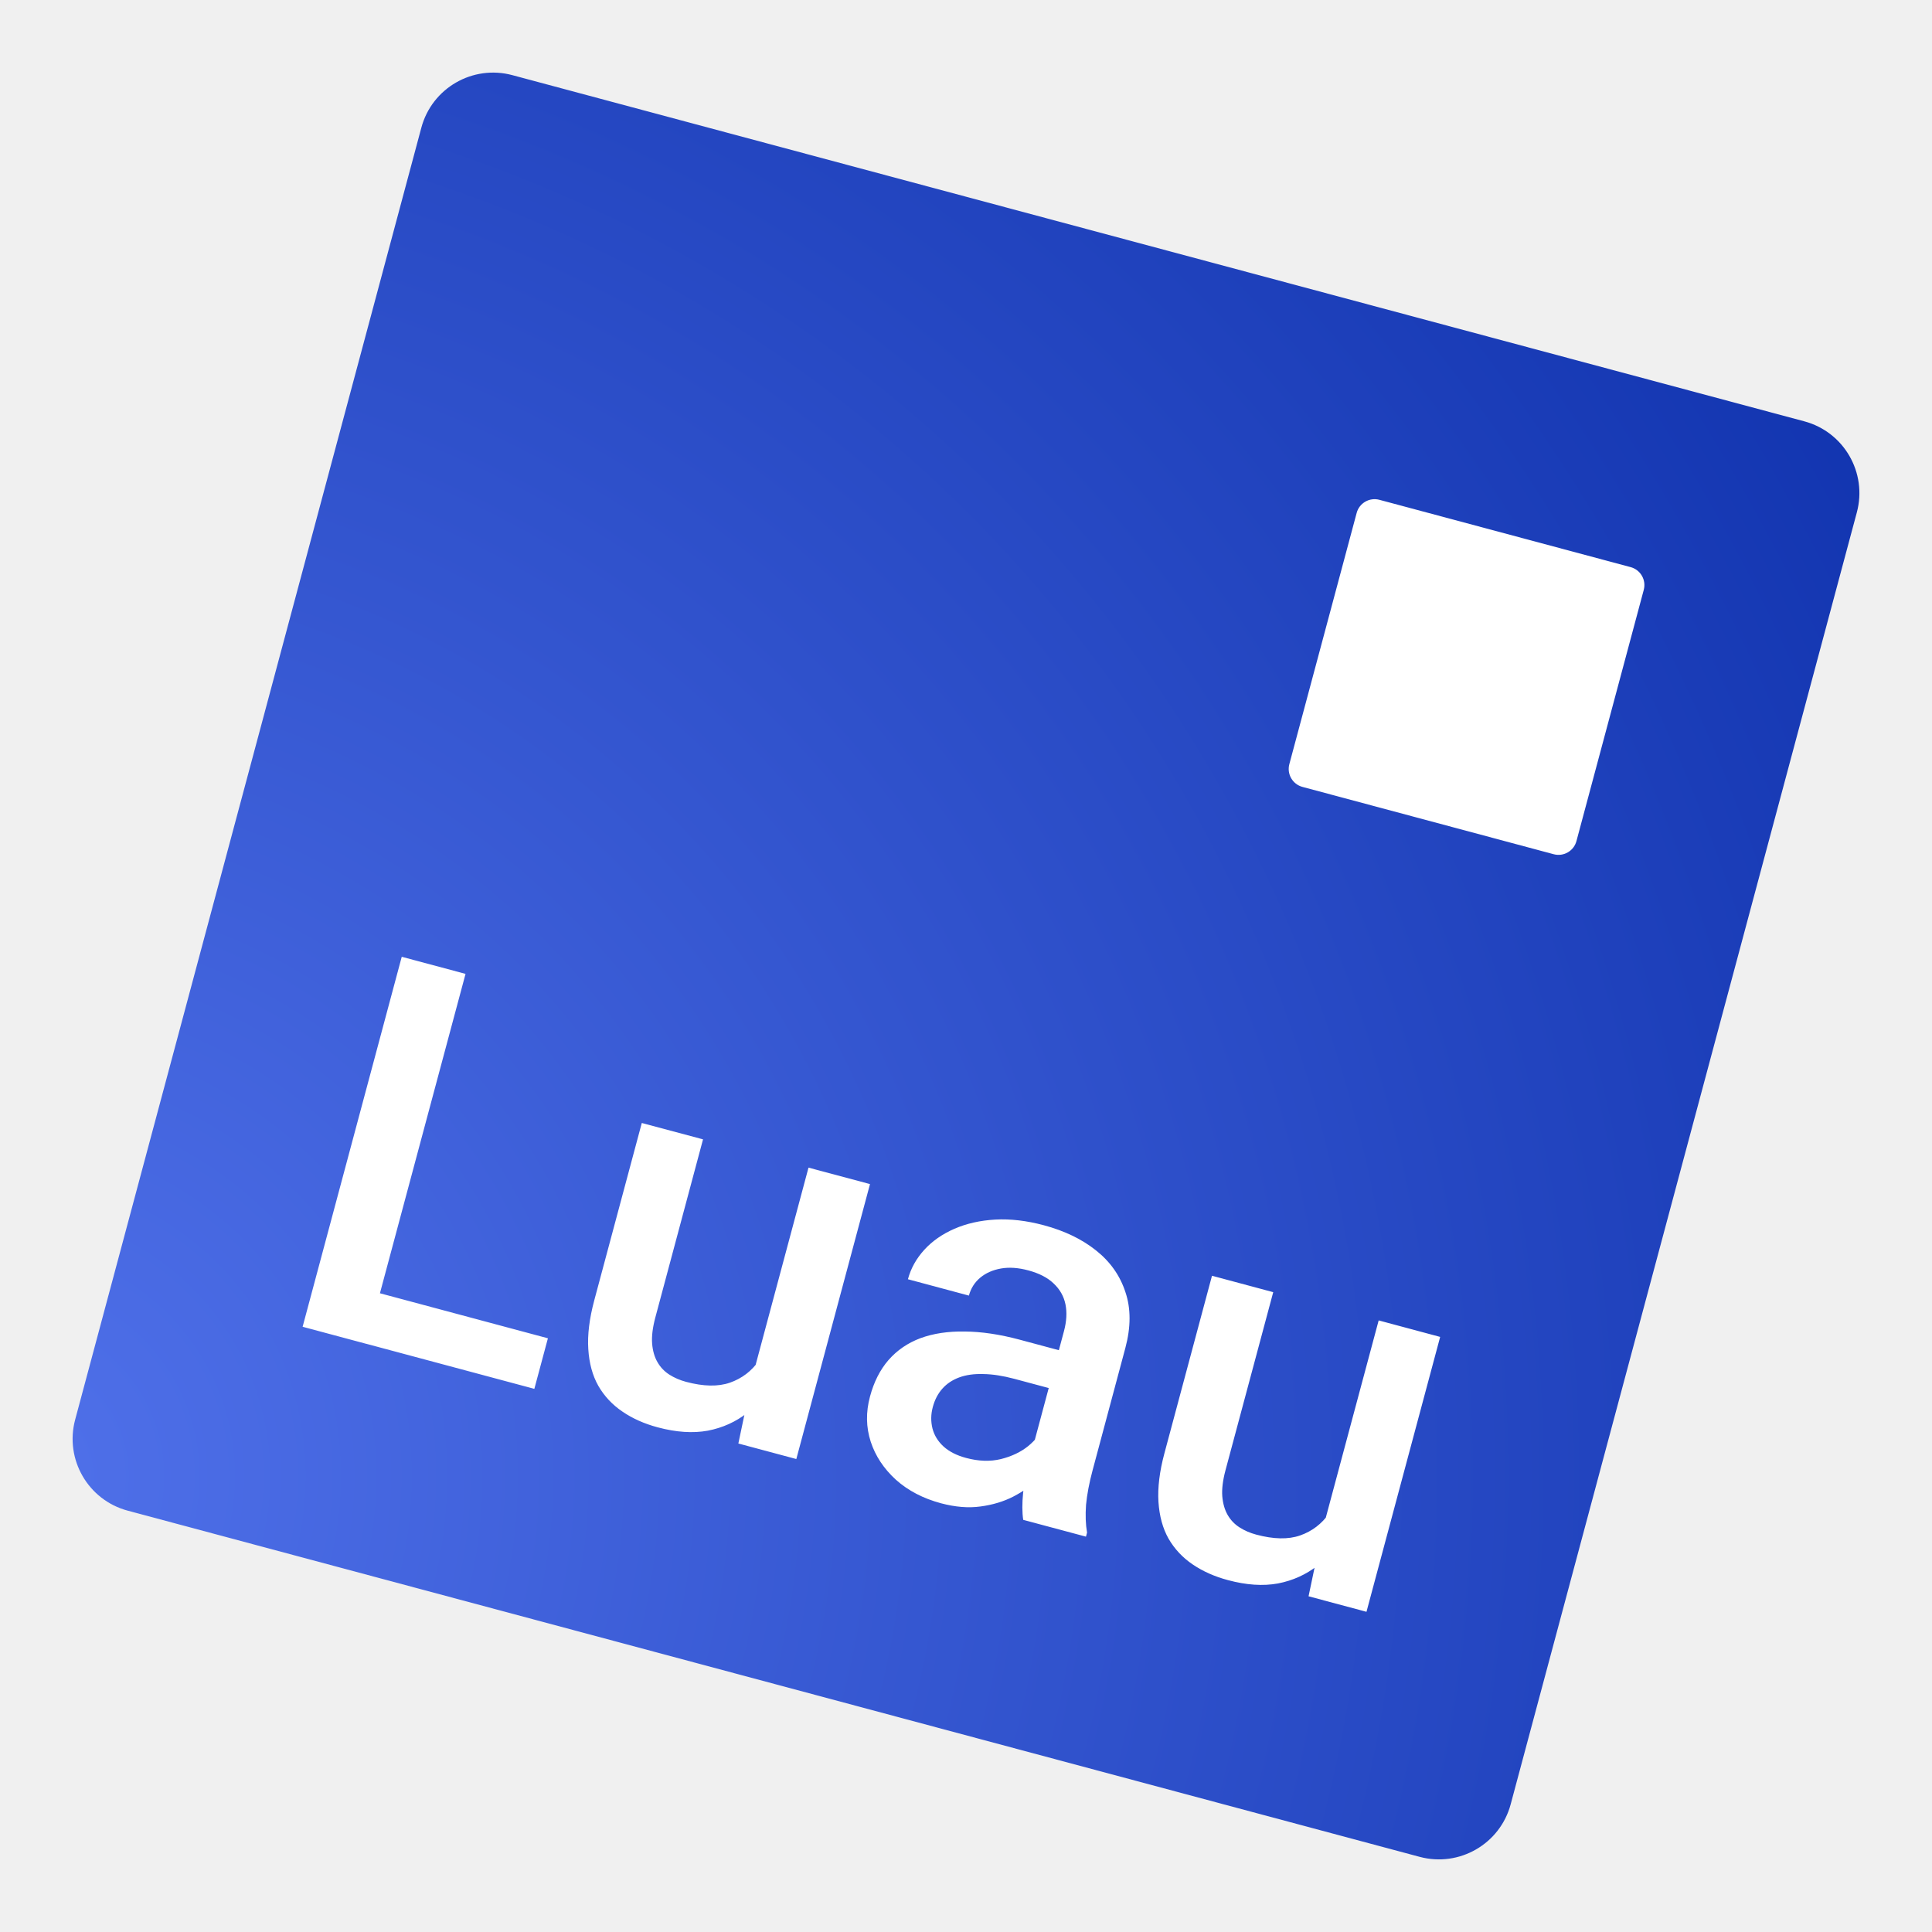
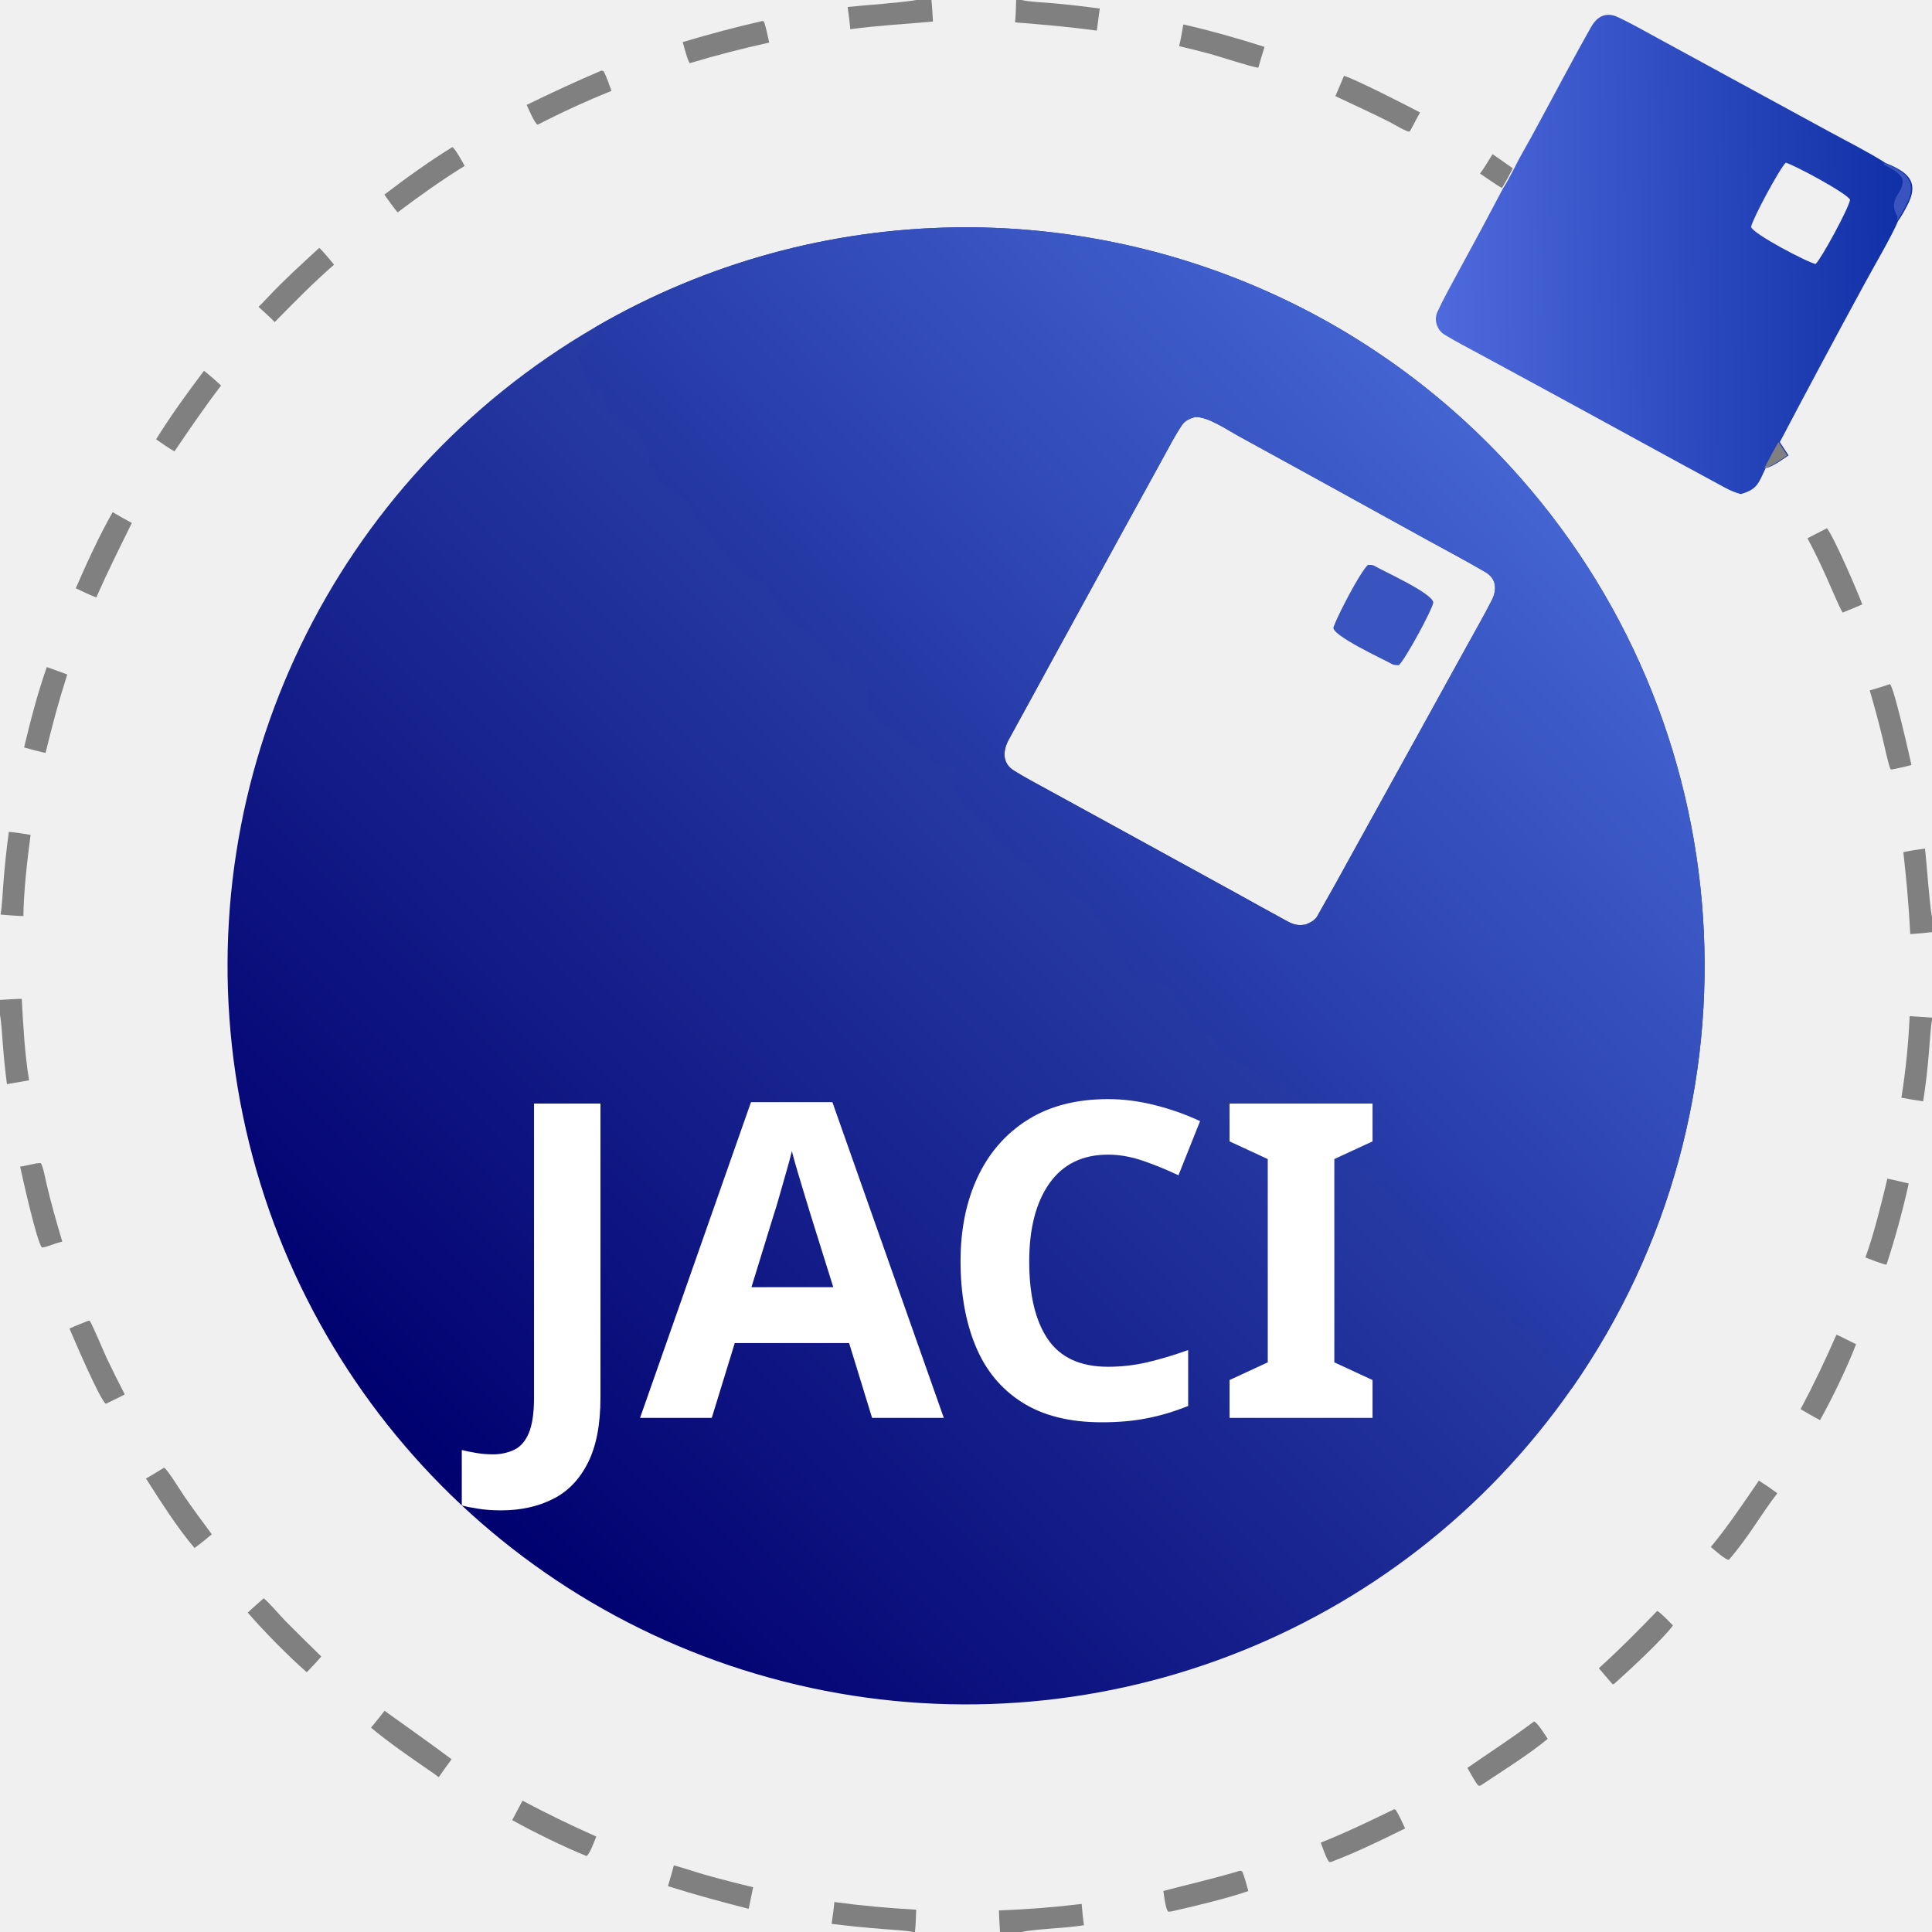
- <svg xmlns="http://www.w3.org/2000/svg" width="52" height="52" viewBox="0 0 52 52" fill="none">
-   <rect x="11.858" y="1.505" width="40" height="40" rx="2" transform="rotate(15 11.8579 1.5051)" fill="url(#paint0_radial_5005_25)" />
-   <rect x="36.644" y="13.323" width="8" height="8" rx="0.5" transform="rotate(15 36.6438 13.3228)" fill="white" />
-   <path d="M14.747 36.02L14.382 37.381L9.383 36.041L9.747 34.68L14.747 36.02ZM12.53 26.212L9.861 36.17L8.145 35.71L10.813 25.752L12.53 26.212ZM20.245 37.083L21.761 31.427L23.416 31.87L21.433 39.27L19.873 38.852L20.245 37.083ZM20.89 35.606L21.448 35.741C21.314 36.238 21.137 36.681 20.915 37.072C20.694 37.457 20.429 37.775 20.118 38.023C19.808 38.268 19.452 38.429 19.05 38.507C18.649 38.58 18.2 38.55 17.703 38.417C17.343 38.321 17.026 38.18 16.754 37.994C16.481 37.809 16.264 37.577 16.104 37.3C15.948 37.024 15.858 36.694 15.834 36.311C15.809 35.928 15.863 35.493 15.993 35.005L17.274 30.225L18.922 30.666L17.638 35.461C17.566 35.73 17.537 35.964 17.552 36.163C17.568 36.358 17.616 36.525 17.697 36.664C17.777 36.803 17.884 36.914 18.017 36.999C18.151 37.084 18.3 37.148 18.464 37.192C18.934 37.318 19.327 37.325 19.645 37.215C19.969 37.102 20.23 36.903 20.428 36.619C20.631 36.336 20.785 35.998 20.89 35.606ZM27.691 39.356L28.637 35.828C28.708 35.563 28.721 35.322 28.677 35.105C28.632 34.888 28.526 34.701 28.358 34.544C28.195 34.387 27.967 34.27 27.675 34.192C27.406 34.12 27.161 34.103 26.941 34.142C26.72 34.181 26.535 34.263 26.384 34.388C26.233 34.514 26.131 34.675 26.078 34.871L24.437 34.431C24.515 34.139 24.662 33.876 24.876 33.64C25.091 33.404 25.362 33.215 25.688 33.073C26.014 32.931 26.381 32.848 26.788 32.825C27.195 32.803 27.631 32.853 28.096 32.978C28.652 33.127 29.119 33.352 29.498 33.654C29.881 33.957 30.145 34.331 30.29 34.775C30.44 35.216 30.44 35.719 30.288 36.285L29.407 39.574C29.316 39.912 29.258 40.221 29.231 40.502C29.211 40.78 29.22 41.029 29.258 41.25L29.229 41.359L27.54 40.907C27.51 40.708 27.509 40.466 27.537 40.18C27.57 39.891 27.622 39.616 27.691 39.356ZM28.739 36.405L28.479 37.427L27.296 37.11C26.991 37.029 26.714 36.986 26.465 36.983C26.218 36.975 26.003 37.005 25.818 37.073C25.634 37.141 25.482 37.242 25.363 37.377C25.244 37.511 25.158 37.676 25.106 37.872C25.053 38.068 25.051 38.26 25.098 38.449C25.146 38.633 25.245 38.794 25.394 38.931C25.547 39.07 25.749 39.173 26 39.24C26.337 39.331 26.65 39.341 26.937 39.272C27.23 39.199 27.477 39.081 27.676 38.92C27.877 38.754 28.007 38.581 28.065 38.401L28.402 39.276C28.297 39.448 28.15 39.623 27.96 39.802C27.771 39.981 27.542 40.14 27.276 40.279C27.015 40.414 26.719 40.503 26.39 40.547C26.065 40.592 25.711 40.563 25.328 40.461C24.845 40.331 24.44 40.12 24.113 39.827C23.787 39.529 23.561 39.188 23.435 38.802C23.309 38.412 23.303 38.007 23.416 37.588C23.521 37.196 23.686 36.869 23.913 36.607C24.145 36.342 24.432 36.145 24.775 36.017C25.121 35.89 25.519 35.83 25.966 35.838C26.415 35.841 26.908 35.914 27.446 36.058L28.739 36.405ZM35.591 41.195L37.107 35.539L38.762 35.983L36.779 43.382L35.22 42.964L35.591 41.195ZM36.236 39.718L36.794 39.853C36.661 40.35 36.483 40.794 36.261 41.184C36.041 41.569 35.775 41.886 35.464 42.136C35.154 42.38 34.798 42.541 34.396 42.619C33.995 42.692 33.546 42.663 33.05 42.529C32.689 42.433 32.373 42.292 32.1 42.106C31.827 41.921 31.611 41.689 31.451 41.412C31.295 41.136 31.205 40.806 31.18 40.423C31.156 40.041 31.209 39.605 31.34 39.117L32.621 34.337L34.269 34.779L32.984 39.573C32.912 39.842 32.883 40.076 32.898 40.275C32.915 40.47 32.963 40.637 33.043 40.776C33.123 40.914 33.23 41.026 33.364 41.111C33.497 41.196 33.646 41.26 33.81 41.304C34.28 41.43 34.674 41.438 34.992 41.327C35.315 41.214 35.576 41.015 35.774 40.731C35.977 40.448 36.131 40.11 36.236 39.718Z" fill="white" />
+ <svg xmlns="http://www.w3.org/2000/svg" xmlns:ns1="http://krita.org/namespaces/svg/krita" width="245.76pt" height="245.76pt" viewBox="0 0 245.76 245.76">
  <defs>
-     <radialGradient id="paint0_radial_5005_25" cx="0" cy="0" r="1" gradientUnits="userSpaceOnUse" gradientTransform="translate(10.8579 41.5051) rotate(-45) scale(73.5391)">
-       <stop stop-color="#5071EA" />
-       <stop offset="1" stop-color="#00239F" />
-     </radialGradient>
+     <linearGradient id="gradient0" gradientUnits="objectBoundingBox" x1="0.142" y1="0.847" x2="0.586" y2="0.416" spreadMethod="pad">
+       <stop stop-color="#00006f" offset="0" stop-opacity="1" />
+       <stop stop-color="#283ca5" offset="1" stop-opacity="1" />
+     </linearGradient>
+     <linearGradient id="gradient1" gradientUnits="objectBoundingBox" x1="0.417" y1="0.573" x2="0.811" y2="0.192" spreadMethod="pad">
+       <stop stop-color="#2336a2" offset="0" stop-opacity="1" />
+       <stop stop-color="#4364d1" offset="1" stop-opacity="1" />
+     </linearGradient>
+     <linearGradient id="gradient2" gradientUnits="objectBoundingBox" x1="0.983" y1="0.491" x2="0.001" y2="0.504" spreadMethod="pad">
+       <stop stop-color="#1030a7" offset="0" stop-opacity="1" />
+       <stop stop-color="#4f6adc" offset="1" stop-opacity="1" />
+     </linearGradient>
  </defs>
+   <g id="logo-layer">
+     <path id="shape0" transform="matrix(0.24 0 0 0.24 107.827 0)" fill="#818080" stroke-opacity="0" stroke="#000000" stroke-width="0" stroke-linecap="square" stroke-linejoin="bevel" d="M36.374 0L44.391 0C44.795 3.472 44.976 7.866 45.222 11.418C30.074 12.833 16.905 13.391 1.366 15.48C1.14 11.948 0.436 7.286 0 3.693C9.599 2.68 28 1.506 36.374 0Z" />
+     <path id="shape1" transform="matrix(0.24 0 0 0.24 129.121 0)" fill="#818080" stroke-opacity="0" stroke="#000000" stroke-width="0" stroke-linecap="square" stroke-linejoin="bevel" d="M0.582 0L3.322 0C7.987 1.03 15.336 1.287 20.304 1.734C28.521 2.486 36.72 3.416 44.897 4.522L43.33 16.225C28.419 14.208 14.954 13.029 0 11.883C0.396 7.939 0.462 3.964 0.582 0Z" />
+     <path id="shape2" transform="matrix(0.24 0 0 0.24 0 127.0577)" fill="#818080" stroke-opacity="0" stroke="#000000" stroke-width="0" stroke-linecap="square" stroke-linejoin="bevel" d="M0 0.558C3.747 0.358 7.804 0.064 11.527 0C12.341 14.682 13.05 28.622 15.408 43.188L3.671 45.208C2.789 38.423 2.085 31.617 1.56 24.796C1.302 21.454 0.675 11.632 0 8.543Z" />
+     <path id="shape3" transform="matrix(0.24 0 0 0.24 242.1144 107.9369)" fill="#818080" stroke-opacity="0" stroke="#000000" stroke-width="0" stroke-linecap="square" stroke-linejoin="bevel" d="M0 1.915C3.92 1.092 7.51 0.573 11.49 0C12.57 9.681 13.67 27.952 15.19 36.52L15.19 44.317C11.25 44.797 7.63 45.076 3.67 45.354C2.84 29.717 1.74 17.422 0 1.915Z" />
+     <path id="shape4" transform="matrix(0.24 0 0 0.24 127.073 242.1888)" fill="#818080" stroke-opacity="0" stroke="#000000" stroke-width="0" stroke-linecap="square" stroke-linejoin="bevel" d="M0 3.43C14.653 2.92 29.277 1.78 43.83 0C44.177 3.56 44.485 7.8 45.056 11.28C34.801 12.95 20.605 13.13 11.853 14.88L0.542 14.88C0.355 11.19 0.055 7.09 0 3.43Z" />
+     <path id="shape5" transform="matrix(0.24 0 0 0.24 241.8672 129.2582)" fill="#818080" stroke-opacity="0" stroke="#000000" stroke-width="0" stroke-linecap="square" stroke-linejoin="bevel" d="M4.37 0C8.32 0.228 12.27 0.49 16.22 0.786L16.22 2.171C15.61 4.627 14.9 15.361 14.66 18.252C13.98 27.26 12.94 36.237 11.53 45.16C7.68 44.585 3.83 43.942 0 43.229C2.29 28.915 3.75 14.481 4.37 0Z" />
+     <path id="shape6" transform="matrix(0.24 0 0 0.24 105.7836 241.9464)" fill="#818080" stroke-opacity="0" stroke="#000000" stroke-width="0" stroke-linecap="square" stroke-linejoin="bevel" d="M1.454 0C15.851 1.94 30.321 3.29 44.827 4.05C44.709 8.12 44.637 11.82 44.166 15.89L43.328 15.89C39.312 15.04 31.624 14.68 27.291 14.32C18.175 13.61 9.076 12.7 0 11.59C0.585 7.61 1.106 4 1.454 0Z" />
+     <path id="shape7" transform="matrix(0.24 0 0 0.24 28.94453 28.91357)" fill="url(#gradient0)" stroke-opacity="0" stroke="#000000" stroke-width="0" stroke-linecap="square" stroke-linejoin="bevel" d="M385.227 0.047C319.985 1.055 254.428 18.364 194.882 52.94C56.22 133.458 -19.308 290.407 4.27 449.009C27.848 607.611 145.77 735.79 301.859 772.489C457.948 809.188 620.631 746.98 712.412 615.501C817.513 464.941 803.834 261.563 679.52 126.432C601.824 41.975 493.962 -1.634 385.227 0.047ZM512.747 100.553C519.469 100.257 529.376 107.078 535.532 110.459L574.411 131.809L635.727 165.611C646.065 171.298 656.681 176.871 666.727 182.786C672.71 186.308 672.841 192.168 670.09 197.63C666.197 205.359 661.599 213.306 657.456 220.835L629.917 270.75L597.373 329.612C590.898 341.441 584.228 353.477 577.536 365.202C576.264 367.431 573.677 368.649 571.384 369.56C567.299 370.21 565.15 369.681 561.545 367.735C552.261 362.726 543.03 357.509 533.786 352.427L474.826 320.066L435.337 298.429C429.154 295.009 422.662 291.657 416.702 287.901C410.408 283.936 410.925 277.208 414.108 271.446C422.057 257.053 429.857 242.606 437.753 228.196L477.03 156.498L495.493 122.898C498.785 116.889 502.153 110.29 505.991 104.661C507.558 102.363 510.204 101.359 512.747 100.553Z" />
+     <path id="shape8" transform="matrix(0.24 0 0 0.24 73.56357 28.91357)" fill="url(#gradient1)" stroke-opacity="0" stroke="#000000" stroke-width="0" stroke-linecap="square" stroke-linejoin="bevel" d="M199.314 0.047C134.072 1.055 68.521 18.364 8.976 52.94C9.139 58.273 3.647 64.828 0.071 68.455C-0.641 69.177 4.236 78.942 4.801 79.917C6.07 82.384 5.62 86.023 7.291 88.926C9.357 88.865 6.971 87.717 9.659 88.609C10.188 87.496 10.223 87.173 10.514 85.96C11.743 85.943 11.787 86.406 13.029 87.486C13.665 91.59 13.79 95.956 16.257 99.235C17.273 99.239 16.77 99.366 17.734 98.747C24.287 103.522 21.612 103.972 30.851 108.171C35.453 117.59 37.673 114.881 37.931 126.237C38.76 126.776 39.026 126.899 39.933 127.305C40.609 128.773 42.026 132.348 42.704 133.39C45.845 138.215 53.16 140.547 56.937 145.017C58.463 146.823 60.575 151.385 61.863 153.575C63.454 156.283 67.372 158.873 69.077 161.112C75.6 169.678 80.836 178.194 89.768 184.513C93.398 187.081 98.127 187.553 100.181 190.049C103.894 194.562 105.676 201.367 109.934 206.169C112.918 209.533 116.481 210.672 119.938 213.34C123.638 216.196 127.209 219.286 130.735 222.325C133.027 224.301 132.885 228.492 134.946 230.65C137.723 230.738 140.267 230.681 143.04 230.619C143.887 232.001 142.945 235.099 143.98 235.942C146.273 237.808 151.914 241.245 153.153 243.736C154.012 245.464 152.476 255.243 153.709 256.614C158.53 257.696 158.725 262.294 160.77 262.998C166.078 264.694 172.206 270.067 176.603 273.759C180.566 277.086 183.698 274.776 185.648 279.496C188.004 285.198 189.64 284.378 195.164 284.996C195.536 285.78 195.905 286.486 196.451 287.162L197.043 286.863C197.222 285.366 197.343 284.077 197.703 282.603L198.197 283.305L197.782 285.386L198.209 285.935L198.698 285.618L198.942 284.251C200.062 284.843 199.544 284.457 200.242 285.801C200.18 288.668 198.243 288.968 198.148 291.746C199.262 292.148 198.842 292.021 200.132 291.911C200.674 293.439 200.673 293.695 200.895 295.249C199.872 295.894 199.046 296.359 198.105 297.129C198.433 297.79 198.773 298.444 199.424 299.034C201.597 301.002 204.589 307.701 207.096 308.488C210.598 309.588 212.378 314.471 215.836 316.484C216.328 316.327 216.815 316.164 217.307 316.007C217.866 317.555 217.699 317.086 217.741 318.827C219.541 322.065 221.274 323.674 223.185 326.536C228.119 327.572 229.564 332.733 233.958 335.264C236.026 336.455 238.758 336.591 240.659 338.035C244.389 341.311 247.873 347.185 251.499 350.102C252.245 349.144 251.983 349.532 252.177 348.161C257.476 351.545 266.378 355.785 271.561 359.855C273.863 361.663 271.696 366.155 275.486 366.3C276.682 368.128 276.792 368.923 278.202 371.366C280.011 374.499 283.163 379.001 285.233 382.048C285.115 381.875 285.248 384.857 285.264 385.069C286.527 386.087 287.004 386.175 288.492 386.723C289.287 387.89 289.474 390.665 289.548 390.745C293.529 395.041 295.216 398.894 301.639 398.173L302.317 398.991C300.937 399.31 300.468 399.308 299.076 399.394L299.32 400.09C301.028 400.829 303.897 401.659 304.801 402.976L305.472 402.909C305.383 401.892 305.34 400.891 305.35 399.87C306.906 399.365 313.739 402.761 315.732 403.721C316.98 405.728 316.024 406.94 315.189 409.068L315.519 410.252C319.808 412.126 320.598 411.886 322.745 416.331C323.819 418.555 325.344 420.792 326.823 422.758C331.733 429.286 328.06 429.329 335.673 427.702C335.755 428.017 335.841 428.333 335.923 428.648C336.391 429.993 341.947 438.509 342.643 438.877C348.78 442.111 355.223 445.362 360.642 449.705C363.457 451.962 363.278 451.512 364.237 455.015C367.029 454.812 375.067 454.042 375.083 457.78L372.996 459.08C374.524 462.015 376.518 463.69 379.319 461.387C380.96 462.611 379.759 465.077 381.968 466.484C389.766 471.477 393.011 473.042 398.319 480.979C401.367 484.244 401.487 493.187 404.044 495.799C409.759 501.637 416.537 496.538 421.928 504.496C428.758 514.576 435.027 518.613 441.135 530.162L441.746 530.143C442.184 529.106 442.573 528.164 443.064 527.146C449.764 536.507 443.104 538.687 453.239 548.832C455.497 547.438 454.929 546.027 457.255 545.03C459.126 545.333 458.238 545.007 459.891 546.293C459.363 548.211 458.141 551.397 458.494 553.086C460.125 554.316 464.591 554.808 465.147 555.284C467.829 557.579 472.085 567.793 476.237 568.034C481.083 568.315 488.55 576.836 491.337 577.421L492.753 576.121C496.231 580.592 492.568 581.947 501.7 584.465C501.862 584.51 504.323 586.311 504.917 586.631L505.295 585.435C509.277 589.829 510.486 593.99 513.267 598.979C514.197 600.647 521.651 607.436 523.167 608.049L524.827 606.748C526.535 610.106 522.244 612.958 526.499 615.501C631.6 464.941 617.921 261.563 493.607 126.432C415.911 41.975 308.05 -1.634 199.314 0.047ZM453.239 548.832C453.215 548.847 453.208 548.86 453.184 548.875L453.263 548.851C453.255 548.842 453.247 548.84 453.239 548.832ZM453.263 548.851C453.309 548.896 453.326 548.933 453.373 548.979L453.983 548.649ZM326.835 100.553C333.557 100.257 343.463 107.078 349.619 110.459L388.499 131.809L449.814 165.611C460.152 171.298 470.768 176.871 480.814 182.786C486.797 186.308 486.928 192.168 484.177 197.63C480.284 205.359 475.686 213.306 471.543 220.835L444.004 270.75L411.46 329.612C404.985 341.441 398.316 353.477 391.624 365.202C390.352 367.431 387.764 368.649 385.471 369.56C381.386 370.21 379.237 369.681 375.632 367.735C366.348 362.726 357.118 357.509 347.874 352.427L288.914 320.066L249.424 298.429C243.241 295.009 236.75 291.657 230.79 287.901C224.496 283.936 225.013 277.208 228.196 271.446C236.145 257.053 243.945 242.606 251.841 228.196L291.117 156.498L309.58 122.898C312.872 116.889 316.24 110.29 320.078 104.661C321.645 102.363 324.292 101.359 326.835 100.553Z" />
+     <path id="shape10" transform="matrix(0.24 0 0 0.24 169.6123 71.84797)" fill="#3954bf" stroke-opacity="0" stroke="#000000" stroke-width="0" stroke-linecap="square" stroke-linejoin="bevel" d="M18.341 0.006C19.026 -0.028 20.929 0.069 21.443 0.376C26.717 3.524 52.411 14.937 52.983 19.98C52.067 24.552 38.136 50.008 34.741 53.191C33.817 53.215 32.012 53.136 31.288 52.717C27.348 50.438 -1.424 37.273 0.055 33.029C2.16 26.991 14.107 3.877 18.341 0.006Z" />
+     <path id="shape11" transform="matrix(0.24 0 0 0.24 182.6518 1.885266)" fill="url(#gradient2)" stroke-opacity="0" stroke="#000000" stroke-width="0" stroke-linecap="square" stroke-linejoin="bevel" d="M91.112 0.006C87.275 0.145 84.394 2.683 82.194 6.58C71.192 26.062 60.886 45.932 50.133 65.558C47.416 70.515 43.934 76.336 41.539 81.366C40.248 83.759 37.132 89.88 35.685 91.803C27.817 106.79 19.816 121.709 11.68 136.554C7.961 143.49 4.055 150.353 0.792 157.513C-1.141 161.753 0.604 167.077 4.521 169.476C10.406 173.08 16.76 176.339 22.844 179.639L58.555 199.011C90.171 216.179 121.725 233.622 153.392 250.702C156.097 252.16 158.637 253.184 161.595 254.028C170.536 251.496 170.968 248.228 174.852 240.143C178.07 239.883 183.974 235.499 186.925 233.514L182.31 226.459C197.021 198.481 211.932 170.611 227.043 142.847C231.583 134.366 241.648 117.339 245.018 109.198C246.838 106.763 249.392 102.103 250.682 99.323C256.412 86.935 247.91 82.51 238.194 78.454C230.38 73.363 217.003 66.541 208.439 61.883L156.694 33.691L116.954 12.036C109.926 8.215 102.561 3.975 95.274 0.702C93.774 0.177 92.39 -0.04 91.112 0.006ZM185.435 78.375C189.521 79.367 218.195 94.673 219.511 98.047C218.849 102.516 204.268 129.311 201.274 132.056C197.23 131.39 167.812 115.99 167.064 112.402C167.917 108.004 182.003 81.749 185.435 78.375Z" />
+     <path id="shape12" transform="matrix(0.24 0 0 0.24 239.6386 20.71433)" fill="#3954bf" stroke-opacity="0" stroke="#000000" stroke-width="0" stroke-linecap="square" stroke-linejoin="bevel" d="M0 0C9.716 4.055 18.216 8.48 12.486 20.867C11.196 23.648 8.646 28.309 6.826 30.744L7.206 28.499C1.413 18.237 11.136 16.59 9.816 8.359C7.706 4.712 3.616 2.977 0.025 0.906Z" />
+     <path id="shape13" transform="matrix(0.24 0 0 0.24 224.4367 56.23536)" fill="#818080" stroke-opacity="0" stroke="#000000" stroke-width="0" stroke-linecap="square" stroke-linejoin="bevel" d="M0 13.685C2.436 9.096 4.922 4.534 7.457 0L12.073 7.057C9.122 9.042 3.218 13.425 0 13.685Z" />
+     <path id="shape15" transform="matrix(0.24 0 0 0.24 169.8631 9.64296)" fill="#818080" stroke-opacity="0" stroke="#000000" stroke-width="0" stroke-linecap="square" stroke-linejoin="bevel" d="M4.581 0C10.574 1.756 38.289 15.918 44.889 19.419L39.715 29.07L39.326 29.53C38.027 29.953 30.834 25.552 29.029 24.636C19.457 19.777 9.701 15.366 0 10.777C1.568 7.202 3.095 3.61 4.581 0Z" />
+     <path id="shape16" transform="matrix(0.24 0 0 0.24 9.639408 65.14632)" fill="#818080" stroke-opacity="0" stroke="#000000" stroke-width="0" stroke-linecap="square" stroke-linejoin="bevel" d="M19.544 0C22.887 1.995 26.28 3.905 29.719 5.729C22.801 19.805 17.227 30.804 10.864 45.242C6.964 43.668 3.793 42.193 0 40.354C5.736 27.171 12.451 12.481 19.544 0Z" />
+     <path id="shape17" transform="matrix(0.24 0 0 0.24 18.5677 186.6972)" fill="#818080" stroke-opacity="0" stroke="#000000" stroke-width="0" stroke-linecap="square" stroke-linejoin="bevel" d="M9.552 0C11.028 0.377 18.209 12.011 19.615 14.107C24.491 21.375 29.754 28.233 34.888 35.301C31.729 37.955 29.073 40.145 25.738 42.557C16.66 32.009 7.535 17.495 0 5.735C2.986 4.114 6.589 1.792 9.552 0Z" />
+     <path id="shape18" transform="matrix(0.24 0 0 0.24 66.9948 8.98031)" fill="#818080" stroke-opacity="0" stroke="#000000" stroke-width="0" stroke-linecap="square" stroke-linejoin="bevel" d="M39.611 0.001C40.029 -0.015 40.363 0.195 40.812 0.373C42.395 3.317 43.776 7.524 44.953 10.762C31.651 16.12 18.606 22.095 5.86 28.669C4.266 28.199 0.908 20.081 0 18.172C13.587 11.585 25.679 5.913 39.611 0.001Z" />
+     <path id="shape19" transform="matrix(0.24 0 0 0.24 32.88624 31.53168)" fill="#818080" stroke-opacity="0" stroke="#000000" stroke-width="0" stroke-linecap="square" stroke-linejoin="bevel" d="M32.191 0C34.456 2.059 37.94 6.424 40.035 8.899C29.047 18.456 18.776 28.964 8.568 39.335C6.022 36.642 2.769 33.793 0 31.252C1.726 29.633 3.339 27.895 4.958 26.169C13.592 16.967 22.892 8.525 32.191 0Z" />
+     <path id="shape20" transform="matrix(0.24 0 0 0.24 229.0447 169.771)" fill="#818080" stroke-opacity="0" stroke="#000000" stroke-width="0" stroke-linecap="square" stroke-linejoin="bevel" d="M19.02 0C22.392 1.531 26.056 3.451 29.403 5.111C24.663 17.455 16.811 33.676 10.305 45.316C7.195 43.775 3.095 41.27 0 39.505C7.368 25.601 12.692 14.364 19.02 0Z" />
+     <path id="shape21" transform="matrix(0.24 0 0 0.24 229.9181 67.19616)" fill="#818080" stroke-opacity="0" stroke="#000000" stroke-width="0" stroke-linecap="square" stroke-linejoin="bevel" d="M10.314 0C14.001 4.457 27 34.589 29.055 40.365C25.695 41.876 22.088 43.288 18.663 44.689C17.395 43.043 11.94 30.149 10.523 26.974C7.293 19.619 3.783 12.39 0 5.304Z" />
+     <path id="shape22" transform="matrix(0.24 0 0 0.24 86.84712 2.665896)" fill="#818080" stroke-opacity="0" stroke="#000000" stroke-width="0" stroke-linecap="square" stroke-linejoin="bevel" d="M42.288 0L42.981 0.228C44.026 2.698 45.177 8.571 45.822 11.454C30.408 14.914 18.8 17.884 3.772 22.369C2.553 21.143 0.628 13.378 0 11.197C13.969 7 28.073 3.265 42.288 0Z" />
+     <path id="shape23" transform="matrix(0.24 0 0 0.24 217.6265 188.3412)" fill="#818080" stroke-opacity="0" stroke="#000000" stroke-width="0" stroke-linecap="square" stroke-linejoin="bevel" d="M25.464 0C28.805 2.11 32.066 4.343 35.241 6.693C26.212 18.43 20.324 29.518 9.624 41.897C8.171 42.485 1.584 36.459 0 35.177C8.936 24.432 17.549 11.547 25.464 0Z" />
+     <path id="shape24" transform="matrix(0.24 0 0 0.24 19.85705 47.16648)" fill="#818080" stroke-opacity="0" stroke="#000000" stroke-width="0" stroke-linecap="square" stroke-linejoin="bevel" d="M25.369 0C28.678 2.57 31.331 4.975 34.44 7.8C25.282 19.834 18.225 30.248 9.712 42.734C6.283 40.734 3.247 38.575 0 36.313C8.063 23.335 16.19 12.237 25.369 0Z" />
+     <path id="shape25" transform="matrix(0.24 0 0 0.24 48.88896 18.71794)" fill="#818080" stroke-opacity="0" stroke="#000000" stroke-width="0" stroke-linecap="square" stroke-linejoin="bevel" d="M36.022 0C37.371 0.391 41.544 8.136 42.592 9.93C31.202 16.911 17.716 26.481 7.051 34.578C5.589 32.998 1.417 27.088 0 25.183C10.561 17.04 24.76 6.857 36.022 0Z" />
+     <path id="shape26" transform="matrix(0.24 0 0 0.24 8.83764 168.0024)" fill="#818080" stroke-opacity="0" stroke="#000000" stroke-width="0" stroke-linecap="square" stroke-linejoin="bevel" d="M10.019 0L10.719 0.072C11.867 1.33 18.351 16.899 19.658 19.667C22.777 26.178 25.991 32.644 29.299 39.062C26.133 40.756 22.497 42.445 19.246 44.044C16.034 41.729 2.038 8.988 0 4.148C3.255 2.659 6.689 1.334 10.019 0Z" />
+     <path id="shape27" transform="matrix(0.24 0 0 0.24 47.19432 217.6205)" fill="#818080" stroke-opacity="0" stroke="#000000" stroke-width="0" stroke-linecap="square" stroke-linejoin="bevel" d="M7.18 0C18.493 8.163 31.756 17.459 42.708 25.694C40.39 28.733 38.122 32.059 35.91 35.197C33.911 33.618 31.871 32.291 29.783 30.85C19.704 23.892 9.412 16.792 0 8.954C2.445 6.07 4.828 2.975 7.18 0Z" />
+     <path id="shape28" transform="matrix(0.24 0 0 0.24 237.2904 149.9258)" fill="#818080" stroke-opacity="0" stroke="#000000" stroke-width="0" stroke-linecap="square" stroke-linejoin="bevel" d="M11.64 0C15.29 0.738 19.29 1.75 22.95 2.59C19.74 17.106 15.82 31.454 11.187 45.581C9.899 45.695 1.827 42.483 0 41.796C4.578 29.187 8.509 13.036 11.64 0Z" />
+     <path id="shape29" transform="matrix(0.24 0 0 0.24 186.66 218.975)" fill="#818080" stroke-opacity="0" stroke="#000000" stroke-width="0" stroke-linecap="square" stroke-linejoin="bevel" d="M35.345 0C37.249 0.764 41.173 7.138 42.562 9.235C32.613 17.537 17.894 26.682 6.981 33.991L5.813 34.049C4.211 32.279 1.34 26.947 0 24.614C12.521 15.936 22.767 9.402 35.345 0Z" />
+     <path id="shape30" transform="matrix(0.24 0 0 0.24 203.3784 204.9204)" fill="#818080" stroke-opacity="0" stroke="#000000" stroke-width="0" stroke-linecap="square" stroke-linejoin="bevel" d="M30.916 0C32.619 0.676 37.651 6.058 39.28 7.699C33.634 15.39 15.193 32.356 7.96 38.778L7.242 38.798L0 30.369C11.426 20.015 20.317 11.004 30.916 0Z" />
+     <path id="shape31" transform="matrix(0.24 0 0 0.24 149.9878 3.10896)" fill="#818080" stroke-opacity="0" stroke="#000000" stroke-width="0" stroke-linecap="square" stroke-linejoin="bevel" d="M2.236 0C15.873 3.058 32.108 7.646 45.281 11.908C44.103 15.518 43.054 19.265 41.987 22.918C39.812 22.989 20.486 16.745 16.991 15.772C11.352 14.254 5.688 12.832 0 11.507C0.96 7.59 1.557 3.979 2.236 0Z" />
+     <path id="shape32" transform="matrix(0.24 0 0 0.24 237.8383 87.0228)" fill="#818080" stroke-opacity="0" stroke="#000000" stroke-width="0" stroke-linecap="square" stroke-linejoin="bevel" d="M10.707 0C12.837 1.486 21.157 38.501 22.117 42.882C18.417 43.886 15.397 44.529 11.627 45.261L11.007 45.07C10.037 43.234 7.673 32.177 6.918 29.12C4.833 20.467 2.527 11.868 0 3.333C3.304 2.476 7.387 1.058 10.707 0Z" />
+     <path id="shape33" transform="matrix(0.24 0 0 0.24 168.0079 230.1528)" fill="#818080" stroke-opacity="0" stroke="#000000" stroke-width="0" stroke-linecap="square" stroke-linejoin="bevel" d="M38.821 0L39.622 0.185C41.296 2.568 43.375 7.325 44.705 10.137C31.341 16.722 19.525 22.514 5.605 27.857L4.514 27.958C3.06 26.597 0.794 19.804 0 17.669C13.542 12.232 25.741 6.37 38.821 0Z" />
+     <path id="shape34" transform="matrix(0.24 0 0 0.24 65.15616 229.0529)" fill="#818080" stroke-opacity="0" stroke="#000000" stroke-width="0" stroke-linecap="square" stroke-linejoin="bevel" d="M5.465 0C18.255 6.81 31.289 13.15 44.541 19.009C43.509 21.544 41.279 28.015 39.4 29.352C27.864 24.734 10.997 16.457 0 10.312Z" />
+     <path id="shape35" transform="matrix(0.24 0 0 0.24 31.51272 203.3083)" fill="#818080" stroke-opacity="0" stroke="#000000" stroke-width="0" stroke-linecap="square" stroke-linejoin="bevel" d="M8.464 0C10.92 1.832 17.355 9.401 19.944 12.014C26.232 18.362 32.582 24.59 38.965 30.844C36.481 33.885 34.012 36.389 31.279 39.211C21.838 30.968 8.27 17.214 0 7.586C2.721 5.01 5.65 2.487 8.464 0Z" />
+     <path id="shape36" transform="matrix(0.24 0 0 0.24 2.561016 147.9427)" fill="#818080" stroke-opacity="0" stroke="#000000" stroke-width="0" stroke-linecap="square" stroke-linejoin="bevel" d="M8.669 0.189L10.833 0C11.968 0.838 13.376 8.334 13.862 10.451C16.279 20.987 19.276 31.249 22.322 41.62C19.422 42.416 16.508 43.447 13.651 44.403L11.616 44.793C9.009 42.674 1.227 7.551 0 1.932Z" />
+     <path id="shape37" transform="matrix(0.24 0 0 0.24 3.066816 84.85296)" fill="#818080" stroke-opacity="0" stroke="#000000" stroke-width="0" stroke-linecap="square" stroke-linejoin="bevel" d="M12.036 0C15.611 1.23 19.298 2.64 22.863 3.942C18.221 18.466 14.933 30.829 11.357 45.547C7.548 44.666 3.761 43.69 0 42.621C3.295 28.706 7.242 13.478 12.036 0Z" />
+     <path id="shape38" transform="matrix(0.24 0 0 0.24 0.07151664 105.8153)" fill="#818080" stroke-opacity="0" stroke="#000000" stroke-width="0" stroke-linecap="square" stroke-linejoin="bevel" d="M4.387 0C8.102 0.27 12.2 1.02 15.914 1.615C14.148 14.708 12.264 31.512 12.093 44.622C8.563 44.609 3.618 44.104 0 43.841C0.831 39.219 1.156 31.289 1.557 26.38C2.252 17.562 3.195 8.765 4.387 0Z" />
+     <path id="shape39" transform="matrix(0.24 0 0 0.24 147.9883 237.965)" fill="#818080" stroke-opacity="0" stroke="#000000" stroke-width="0" stroke-linecap="square" stroke-linejoin="bevel" d="M40.652 0C41.003 0.104 41.354 0.208 41.705 0.312C42.911 2.653 44.242 8.016 45.019 10.789C33.333 14.849 15.761 18.949 3.978 21.629C3.766 21.669 2.732 21.689 2.476 21.699C1.053 19.739 0.381 13.349 0 10.739C14.304 6.945 26.043 4.359 40.652 0Z" />
+     <path id="shape40" transform="matrix(0.24 0 0 0.24 84.96912 237.2887)" fill="#818080" stroke-opacity="0" stroke="#000000" stroke-width="0" stroke-linecap="square" stroke-linejoin="bevel" d="M3.118 0C7.857 1.196 14.364 3.449 19.306 4.872C27.877 7.273 36.494 9.509 45.152 11.577L42.769 23.007C27.919 19.207 14.649 15.627 0 11.002C1.091 7.349 2.131 3.682 3.118 0Z" />
+     <path id="shape41" transform="matrix(0.24 0 0 0.24 188.2591 19.6075)" fill="#818080" stroke-opacity="0" stroke="#000000" stroke-width="0" stroke-linecap="square" stroke-linejoin="bevel" d="M6.68 0C10.248 2.529 13.83 5.037 17.427 7.523C16.136 9.916 13.017 16.037 11.571 17.96C8.131 15.939 3.43 12.585 0 10.299C2.073 7.669 4.825 2.966 6.68 0Z" />
+   </g>
+   <g id="text-layer">
+     <text id="jaci-text-original" ns1:textVersion="3" transform="translate(119.64, 180.36)" paint-order="stroke fill markers" fill="#ffffff" stroke-opacity="0" stroke="#000000" stroke-width="0" stroke-linecap="square" stroke-linejoin="bevel" text-anchor="middle" style="font-family: Londrina Solid;font-size: 56;font-weight: 900;white-space: pre-wrap;" fill-opacity="1">JACI</text>
+   </g>
</svg>
